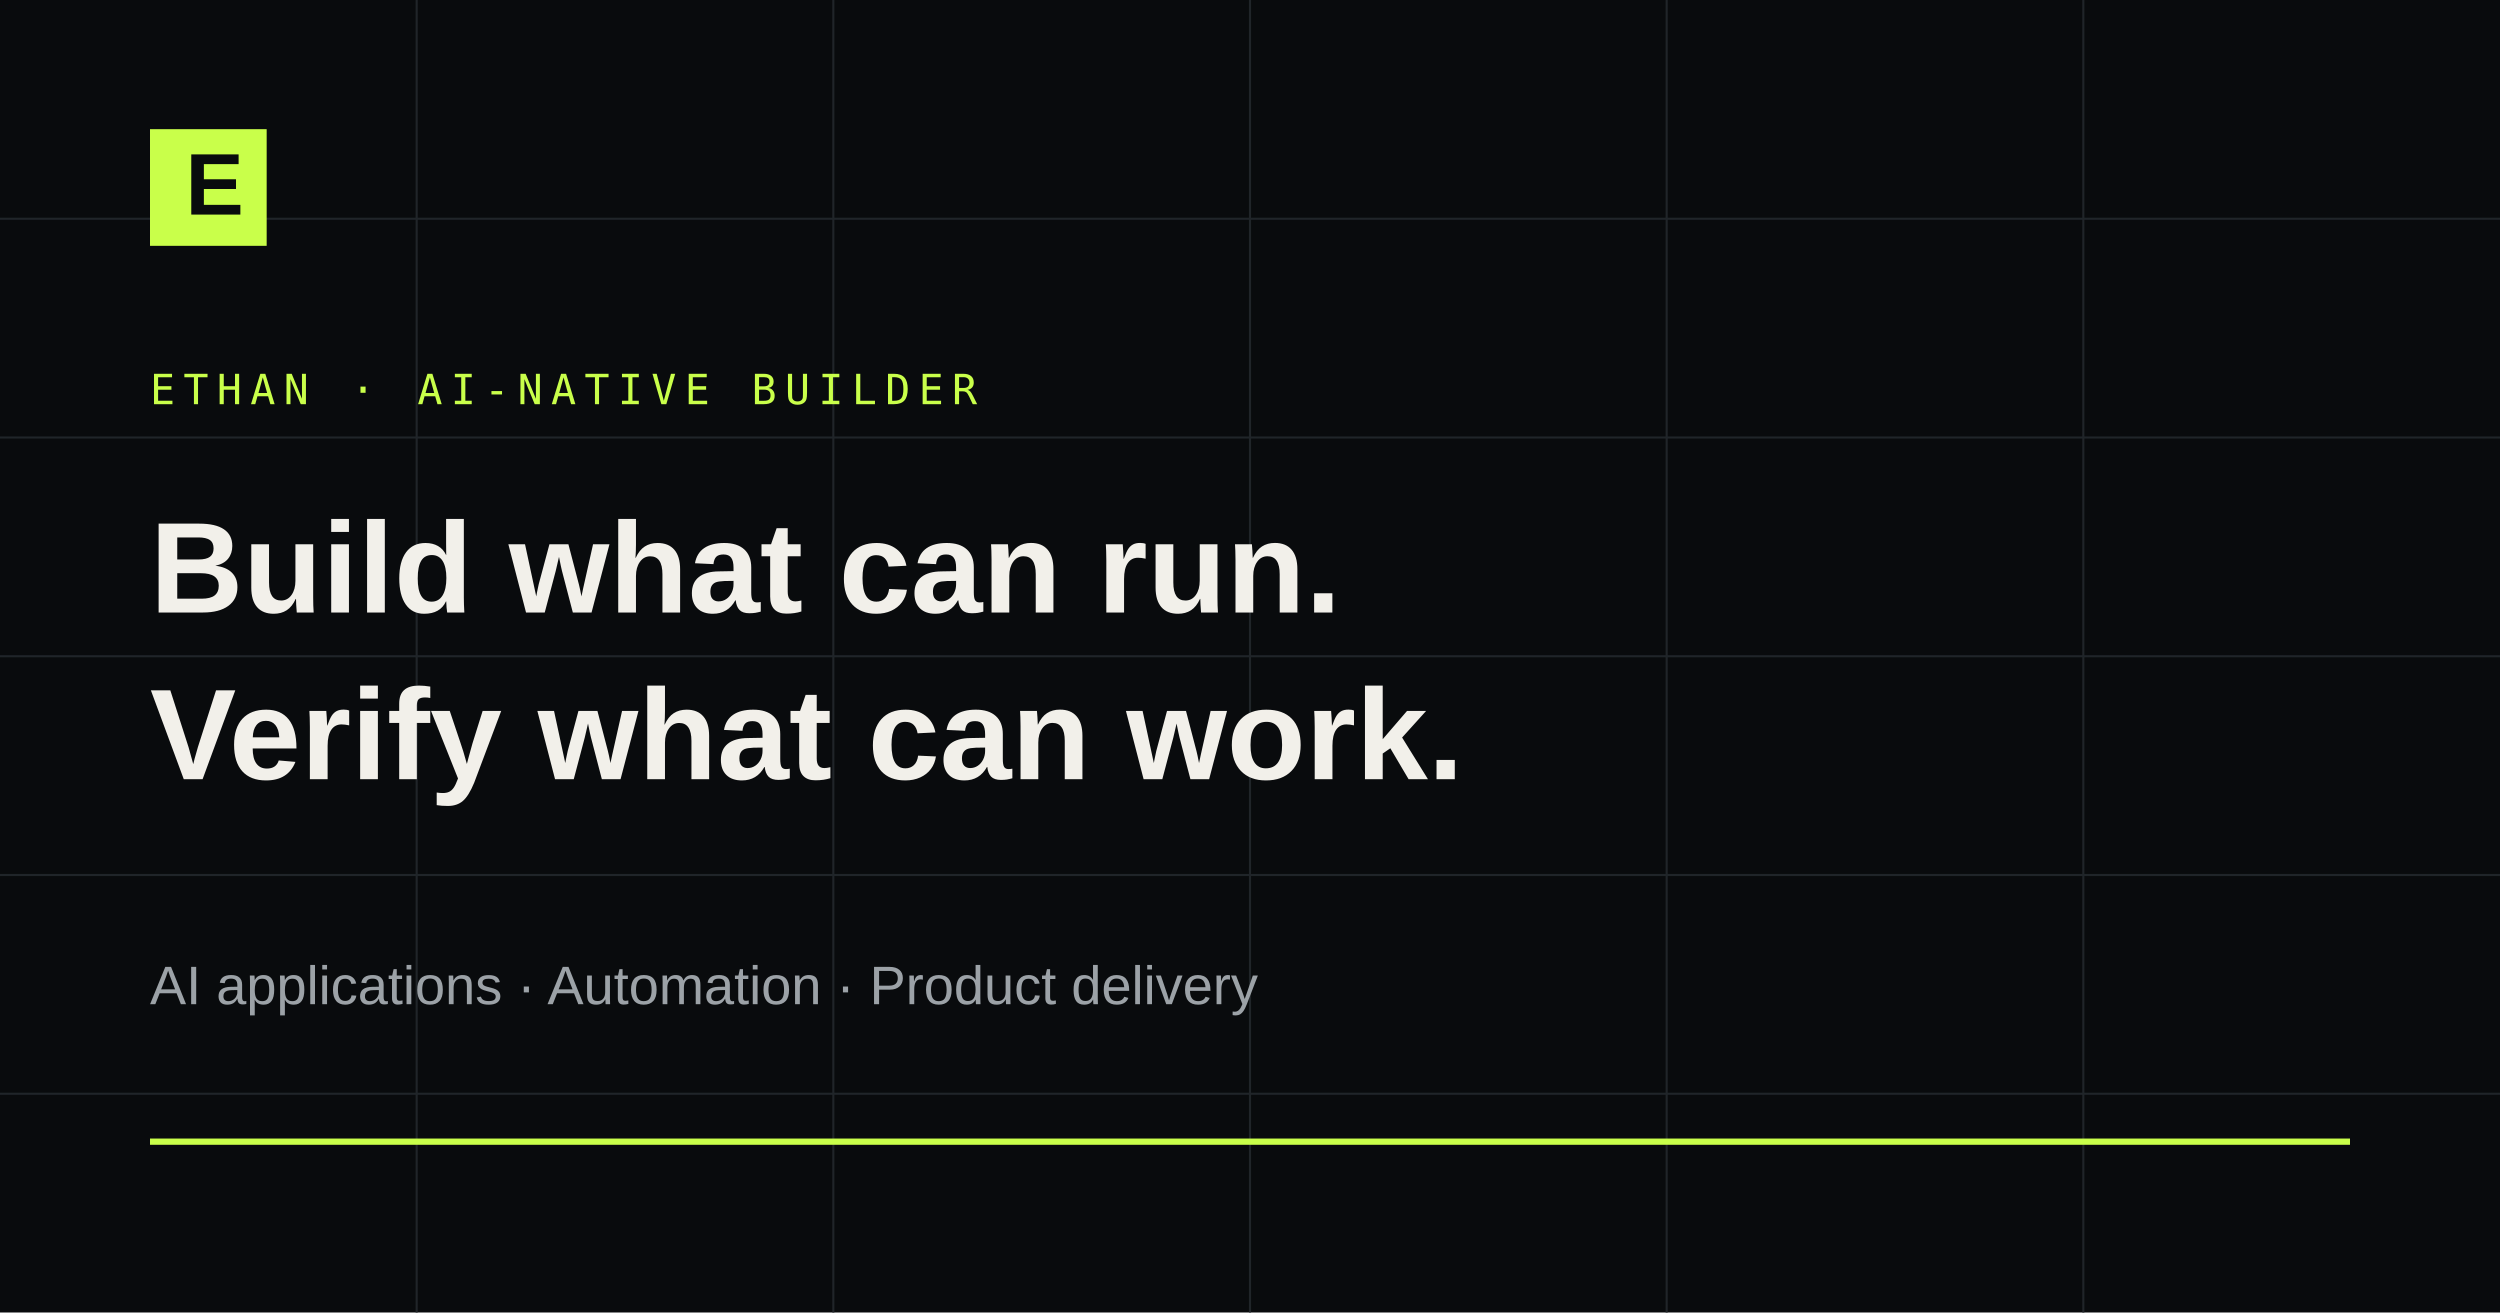
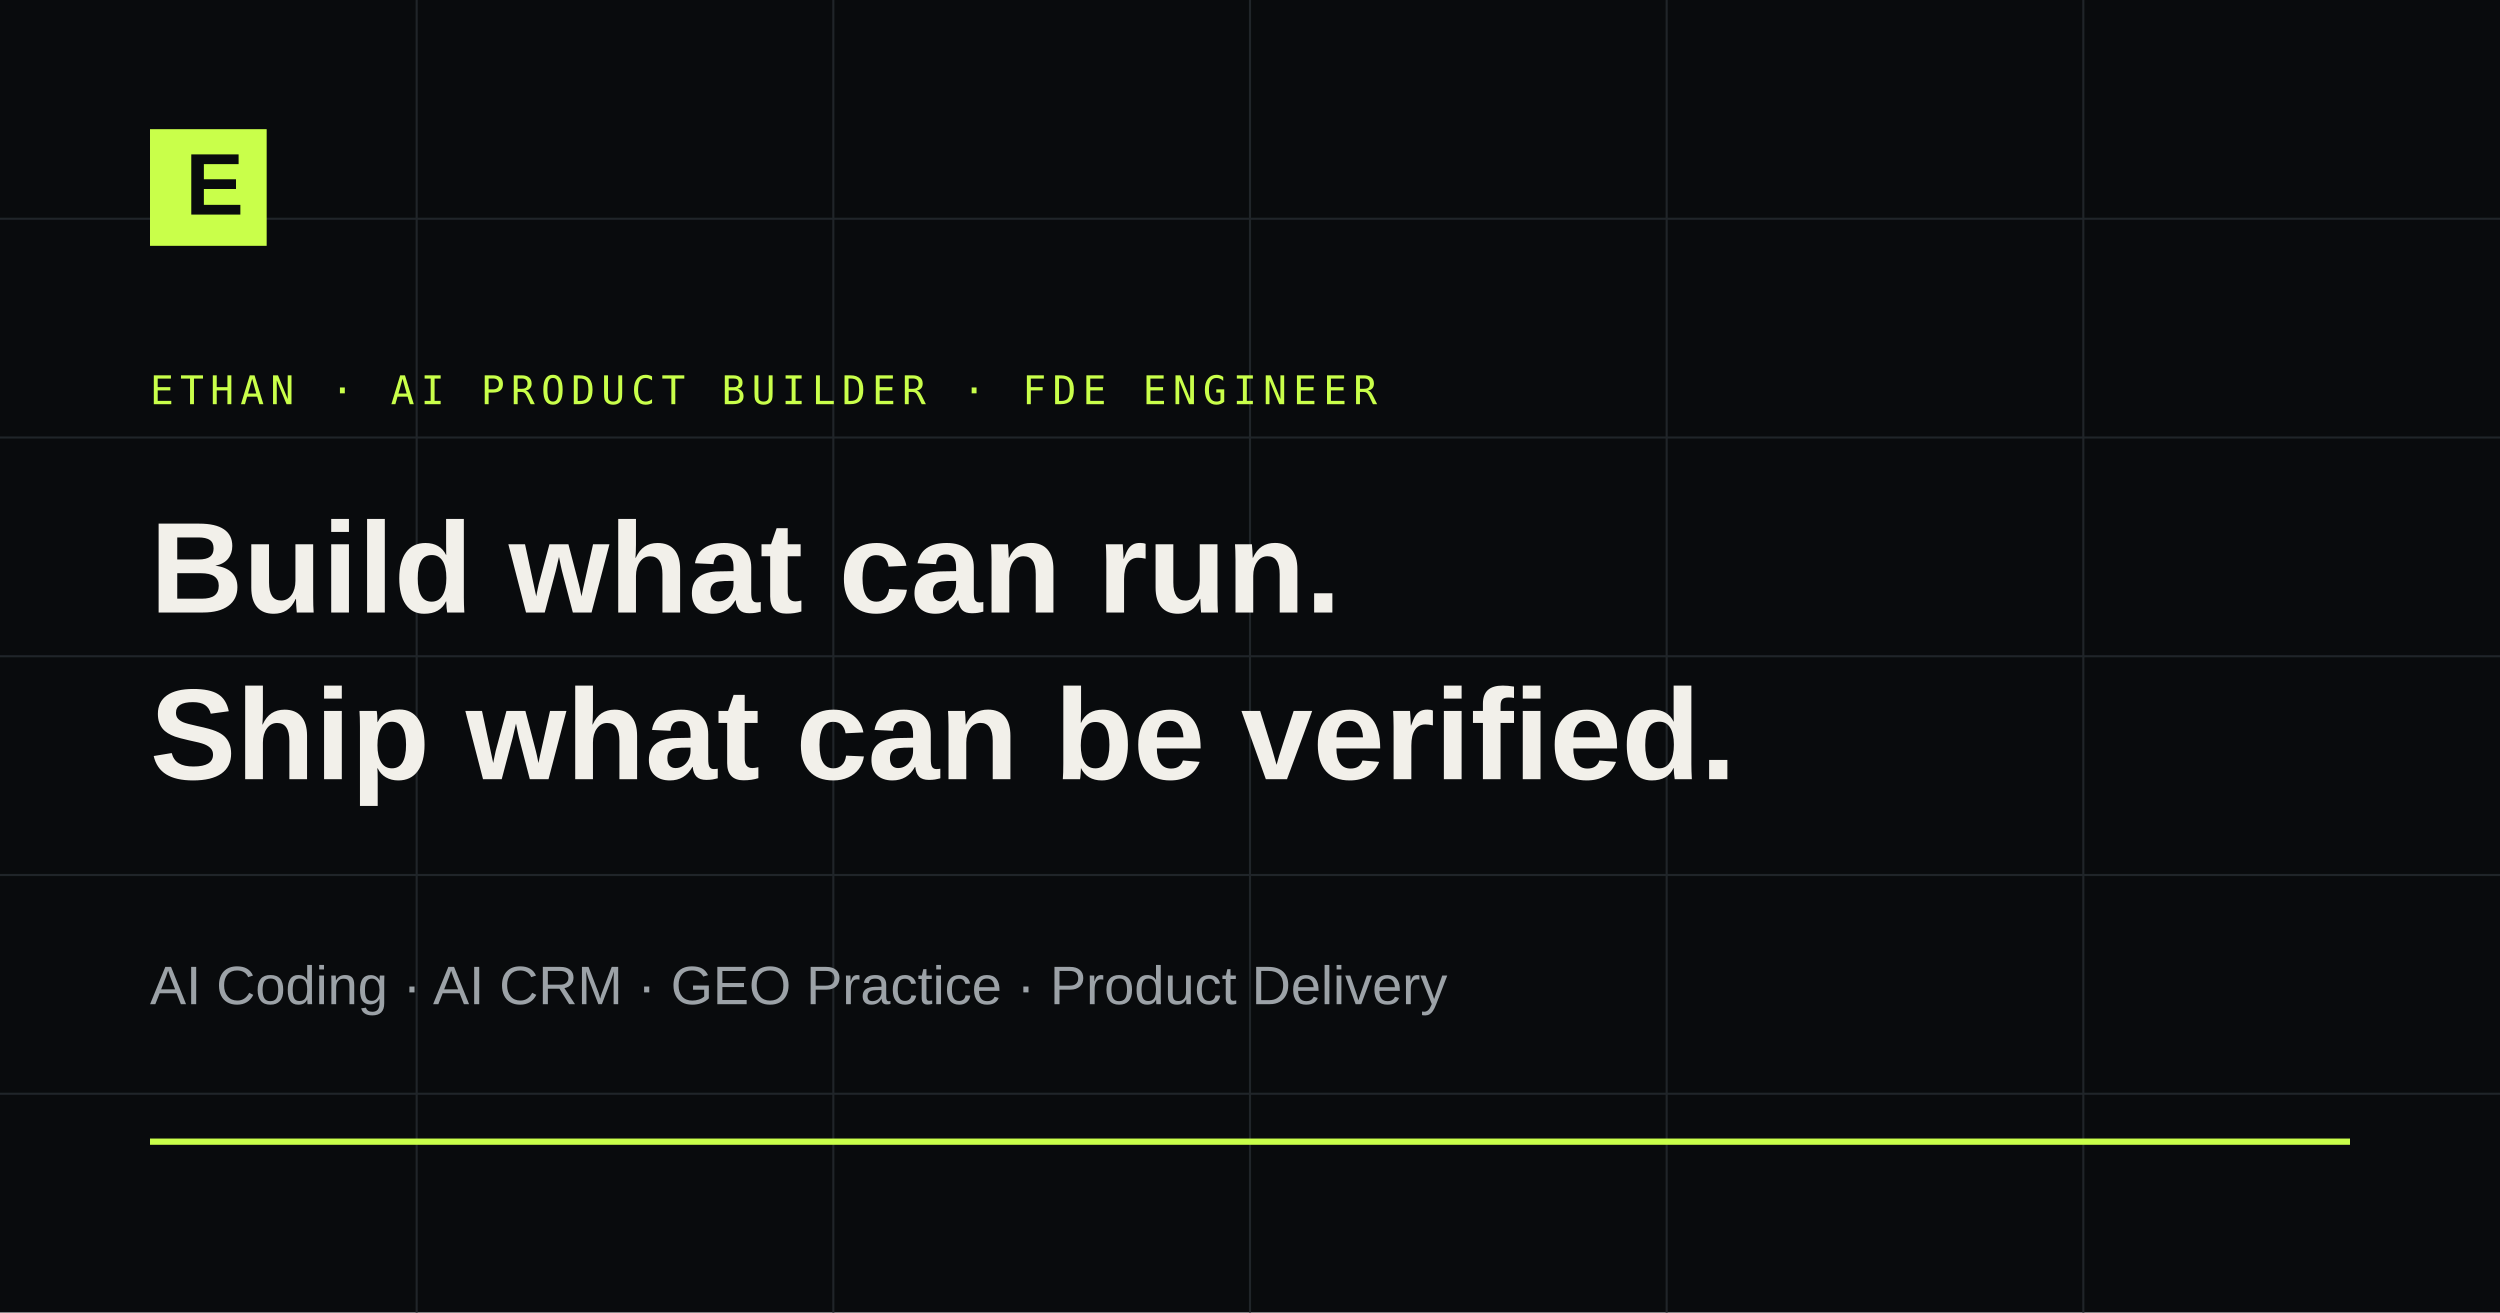
<svg xmlns="http://www.w3.org/2000/svg" width="1200" height="630" viewBox="0 0 1200 630">
  <rect width="1200" height="630" fill="#090b0d" />
  <g stroke="#202529" stroke-width="1">
    <path d="M0 105h1200M0 210h1200M0 315h1200M0 420h1200M0 525h1200M200 0v630M400 0v630M600 0v630M800 0v630M1000 0v630" />
  </g>
  <rect x="72" y="62" width="56" height="56" fill="#c9ff4a" />
  <text x="89" y="103" fill="#090b0d" font-family="Arial" font-size="42" font-weight="700">E</text>
-   <text x="72" y="194" fill="#c9ff4a" font-family="monospace" font-size="20" letter-spacing="4">ETHAN · AI-NATIVE BUILDER</text>
+   <text x="72" y="194" fill="#c9ff4a" font-family="monospace" font-size="19" letter-spacing="3">ETHAN · AI PRODUCT BUILDER · FDE ENGINEER</text>
  <text x="72" y="294" fill="#f2f0ea" font-family="Arial,sans-serif" font-size="62" font-weight="600">Build what can run.</text>
-   <text x="72" y="374" fill="#f2f0ea" font-family="Arial,sans-serif" font-size="62" font-weight="600">Verify what can work.</text>
-   <text x="72" y="482" fill="#9ca2a7" font-family="Arial,sans-serif" font-size="26">AI applications · Automation · Product delivery</text>
+   <text x="72" y="374" fill="#f2f0ea" font-family="Arial,sans-serif" font-size="62" font-weight="600">Ship what can be verified.</text>
+   <text x="72" y="482" fill="#9ca2a7" font-family="Arial,sans-serif" font-size="26">AI Coding · AI CRM · GEO Practice · Product Delivery</text>
  <path d="M72 548h1056" stroke="#c9ff4a" stroke-width="3" />
</svg>
